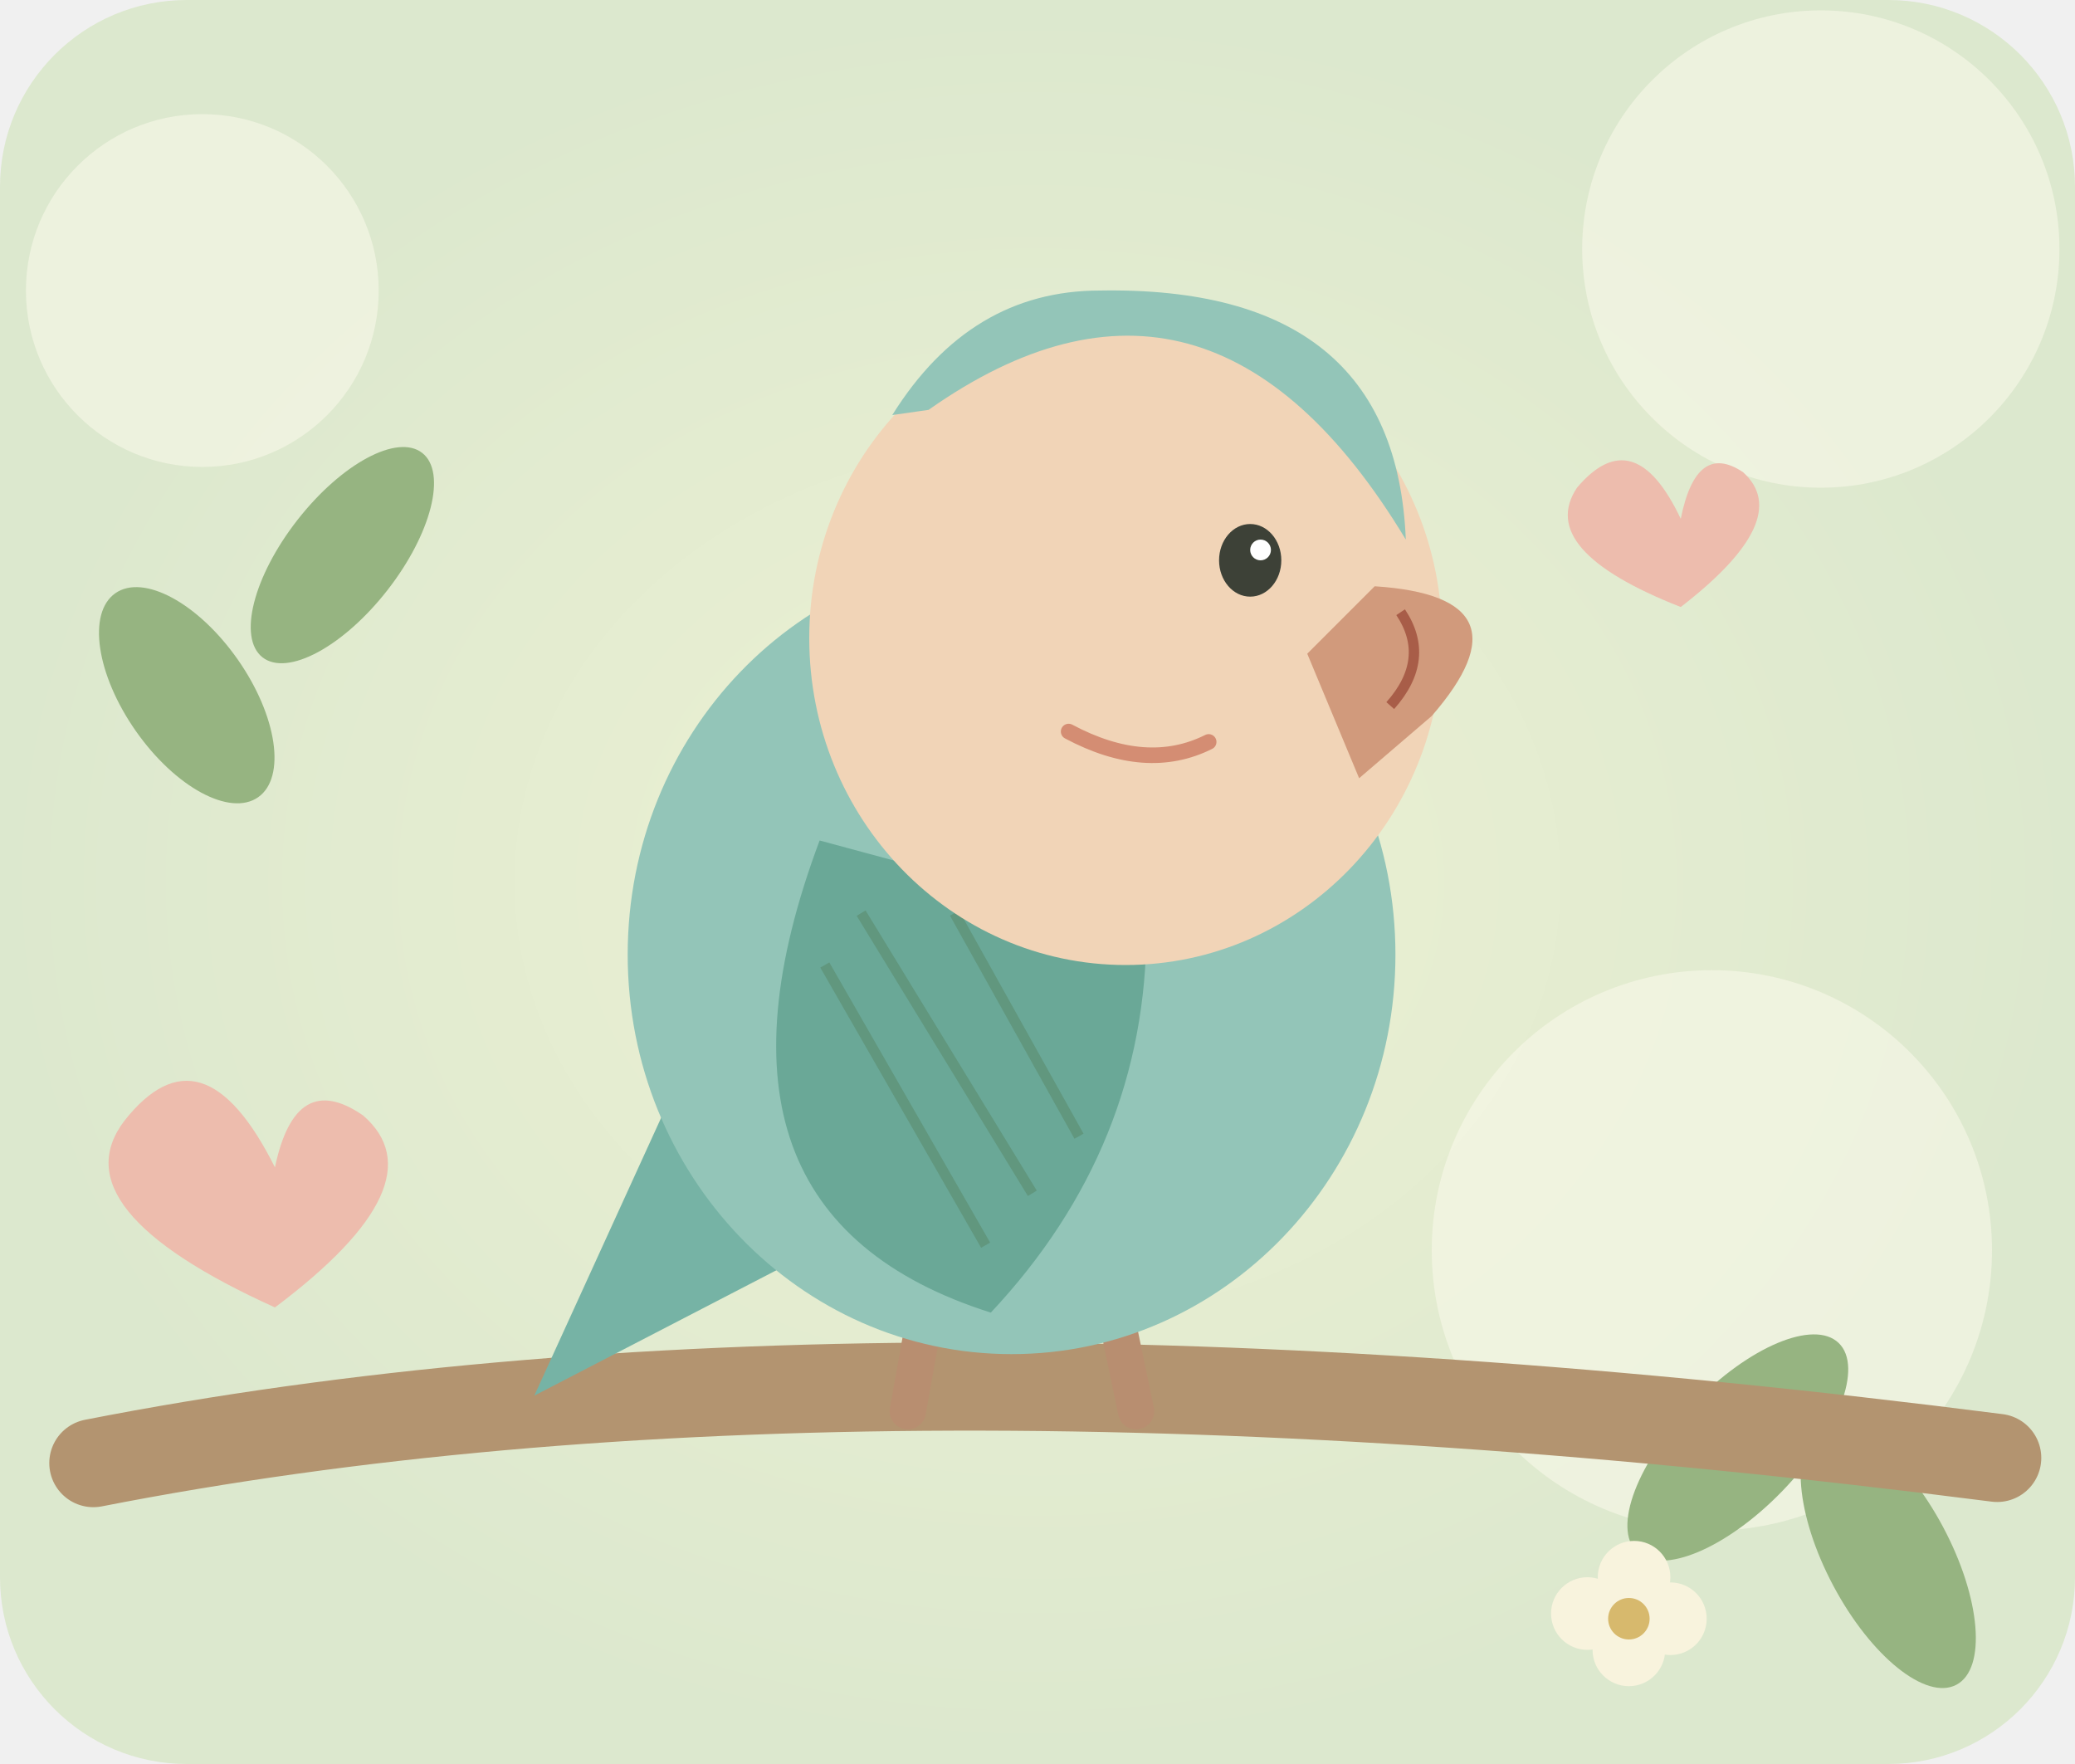
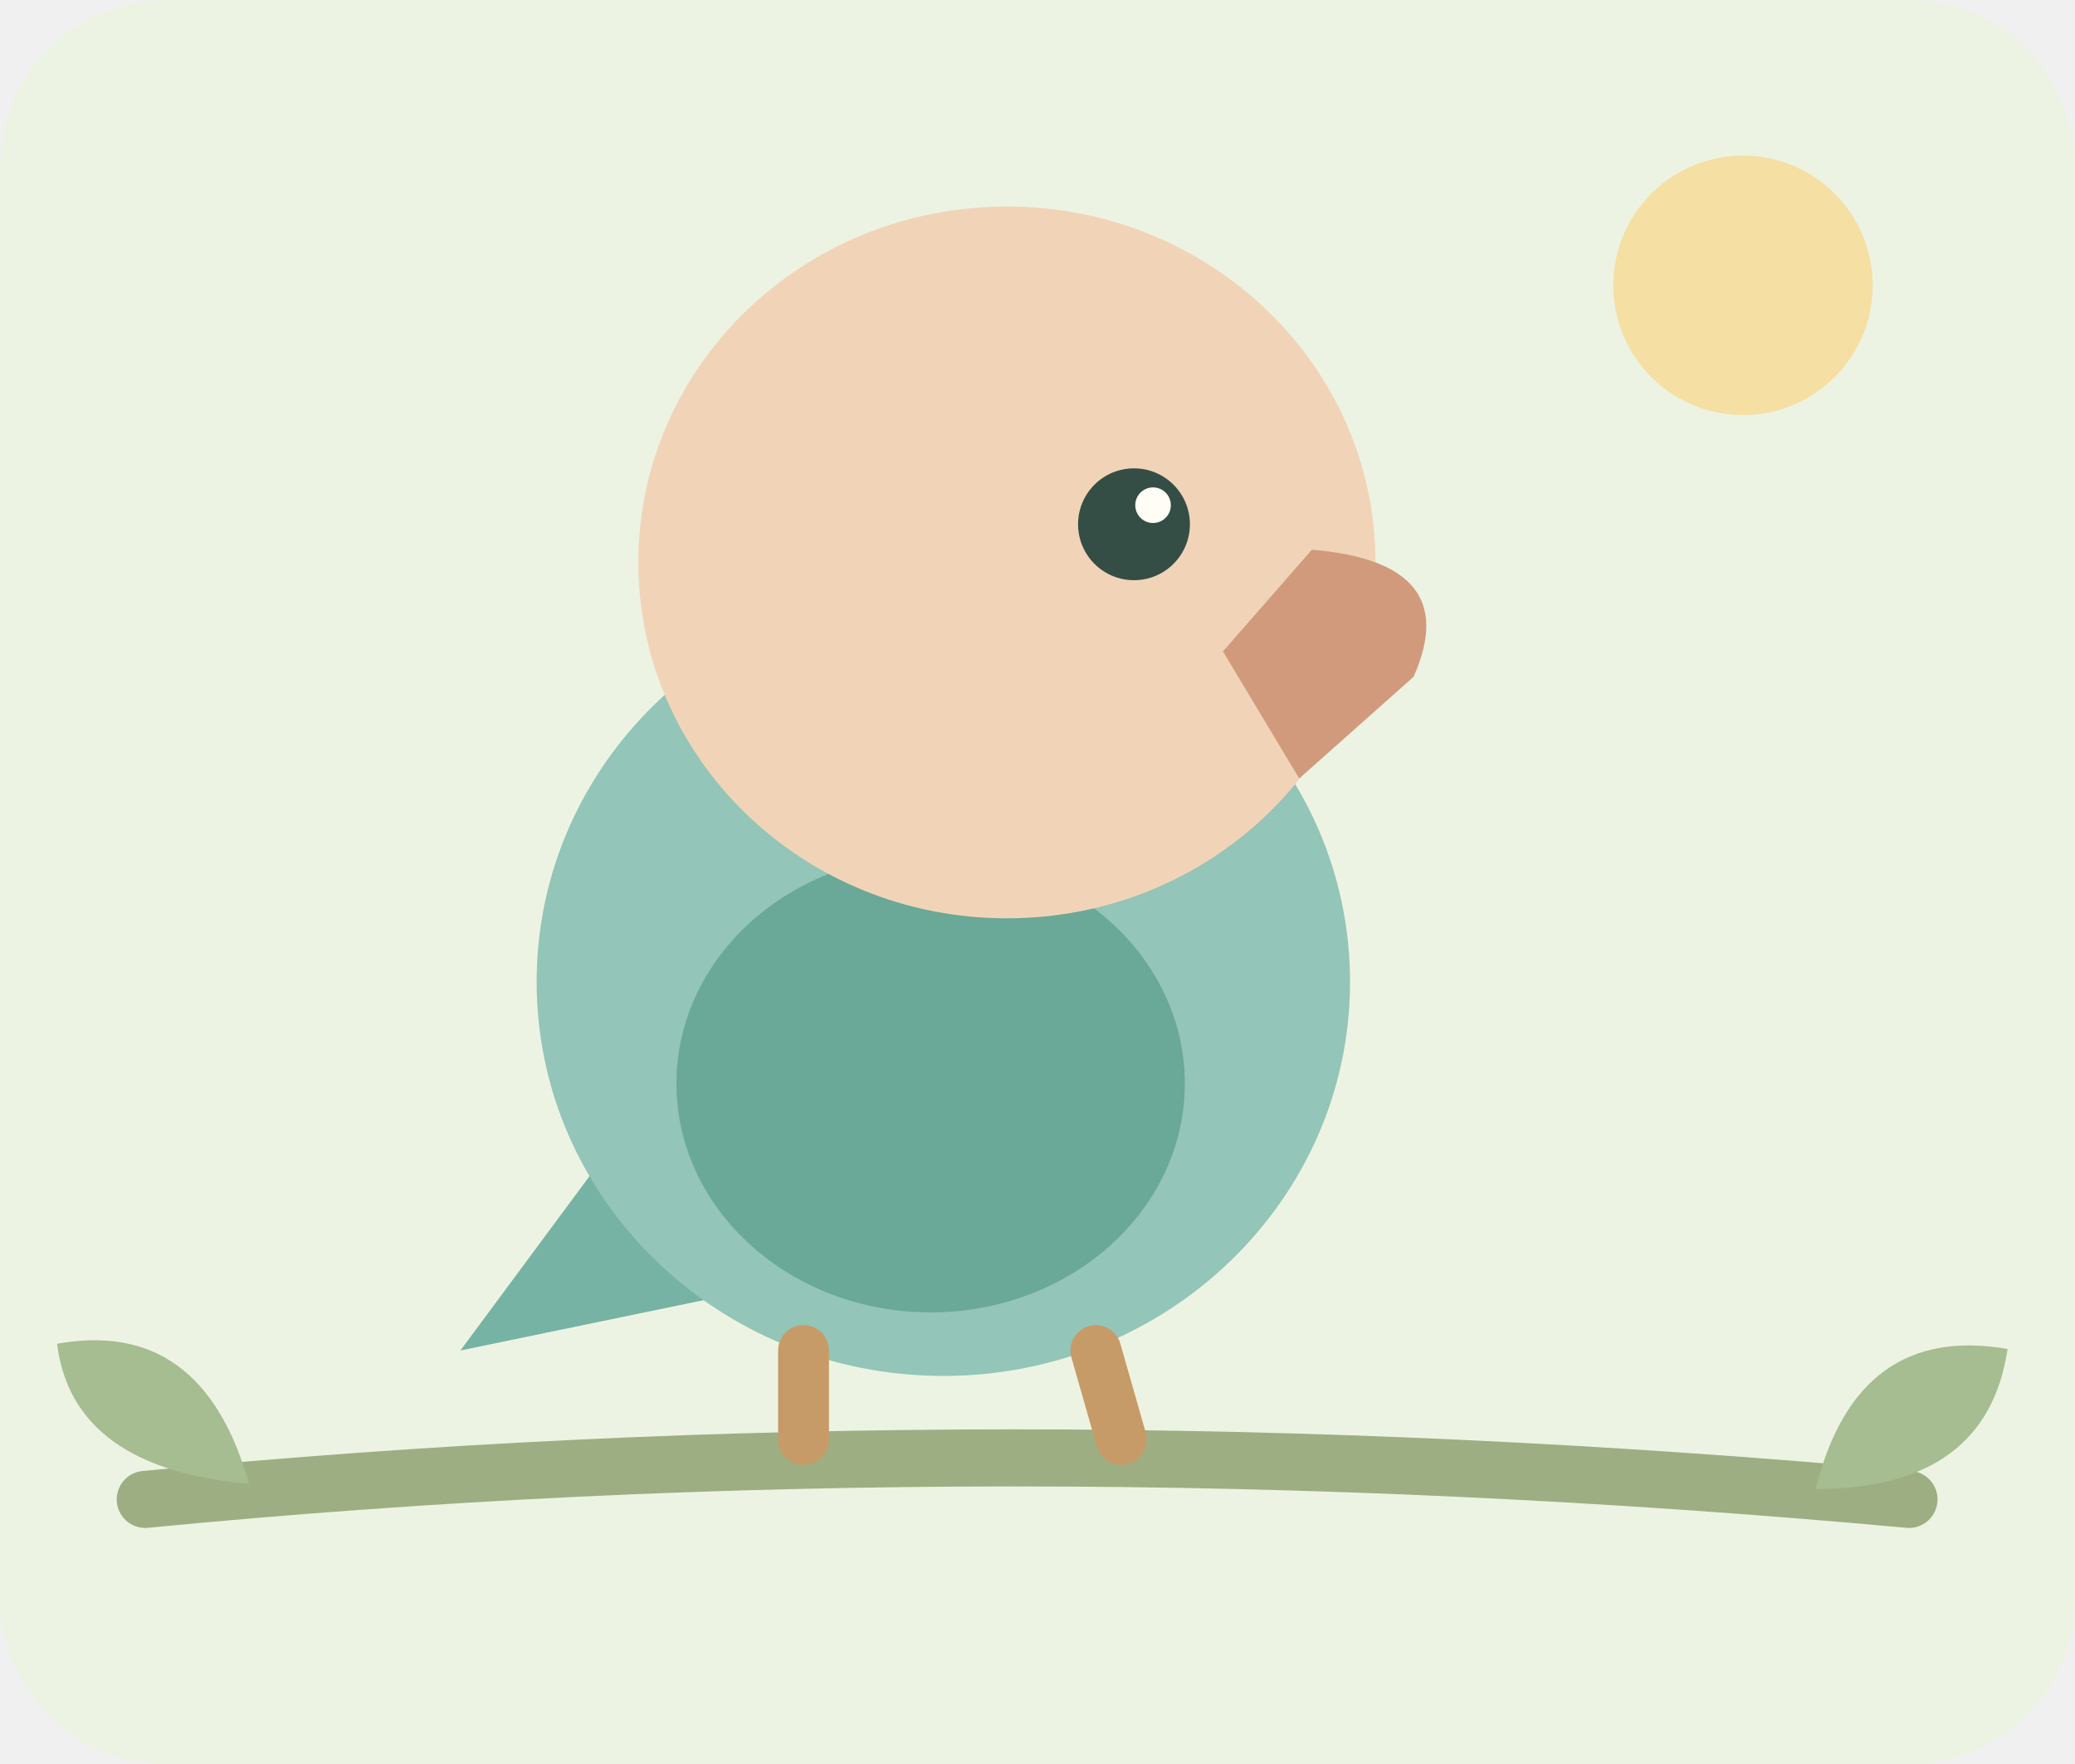
<svg xmlns="http://www.w3.org/2000/svg" viewBox="0 0 400 340">
-   <defs>
-     <radialGradient id="bg">
-       <stop stop-color="#edf1d3" />
-       <stop offset="1" stop-color="#dce8ce" />
-     </radialGradient>
-     <linearGradient id="body" x2=".7" y2="1">
-       <stop stop-color="#93c5b8" />
-       <stop offset="1" stop-color="#93c5b8" />
-     </linearGradient>
-     <linearGradient id="face" y2="1">
-       <stop stop-color="#f1d4b7" />
-       <stop offset="1" stop-color="#f1d4b7" />
-     </linearGradient>
-     <linearGradient id="wing" x2="1" y2="1">
-       <stop stop-color="#6aa897" />
-       <stop offset="1" stop-color="#6aa897" />
-     </linearGradient>
-   </defs>
-   <rect width="400" height="340" rx="36" fill="url(#bg)" />
-   <g opacity=".6" fill="#f9f8e9">
-     <circle cx="39" cy="56" r="34" />
-     <circle cx="351" cy="48" r="46" />
-     <circle cx="330" cy="241" r="54" />
+   <rect width="400" height="340" rx="32" fill="#edf3e2" />
+   <circle cx="336" cy="55" r="25" fill="#f5dfa3" />
+   <path d="M28 289q165-16 340 0" fill="none" stroke="#9eae83" stroke-width="11" stroke-linecap="round" stroke-linejoin="round" />
+   <path d="M48 286q-34-3-37-27 28-5 37 27M350 287q8-32 37-27-4 27-37 27" fill="#a6bc91" />
+   <g transform="translate(52 30) scale(2.45)">
+     <path d="M35 67 15 94 44 88Z" fill="#76b3a5" />
+     <ellipse cx="53" cy="65" rx="32" ry="31" fill="#93c5b8" />
+     <ellipse cx="52" cy="73" rx="20" ry="18" fill="#6aa897" />
+     <path d="M42 94v7m23-7 2 7" fill="none" stroke="#c79b67" stroke-width="4" stroke-linecap="round" stroke-linejoin="round" />
+     <ellipse cx="58" cy="32" rx="29" ry="28" fill="#f1d4b7" />
+     <circle cx="68" cy="29" r="4.4" fill="#344e46" />
+     <circle cx="69.5" cy="27.5" r="1.4" fill="#fffdf5" />
+     <path d="M82 31q12 1 8 10l-9 8-6-10Z" fill="#d19a7c" />
  </g>
-   <g fill="#96b481">
-     <ellipse cx="36" cy="134" rx="12" ry="24" transform="rotate(-35 36 134)" />
-     <ellipse cx="66" cy="107" rx="11" ry="25" transform="rotate(38 66 107)" />
-     <ellipse cx="335" cy="279" rx="12" ry="28" transform="rotate(44 335 279)" />
-     <ellipse cx="364" cy="300" rx="12" ry="28" transform="rotate(-28 364 300)" />
-   </g>
-   <path d="M18 282Q166 253 385 281" fill="none" stroke="#b39470" stroke-width="17" stroke-linecap="round" />
-   <path d="M180 244l-5 28m39-24 5 24" stroke="#b88e70" stroke-width="7" stroke-linecap="round" />
-   <path d="M145 177 103 269 159 240" fill="#76b3a5" />
-   <ellipse cx="195" cy="184" rx="74" ry="77" fill="url(#body)" />
-   <path d="M158 162q-27 72 33 91 30-32 30-74" fill="url(#wing)" />
-   <g fill="none" stroke="#527c58" stroke-width="2" opacity=".4">
-     <path d="m159 186 31 54m-24-64 33 54m-15-54 24 43" />
-   </g>
-   <ellipse cx="217" cy="123" rx="61" ry="63" fill="url(#face)" />
-   <path d="M179 79q54-38 92 25-2-49-59-48-25 0-40 24" fill="#93c5b8" />
-   <path d="M265 113q31 2 11 25l-14 12-10-24Z" fill="#d19a7c" />
-   <path d="M270 118q6 9-2 18" fill="none" stroke="#a85d48" stroke-width="2" />
-   <ellipse cx="241" cy="108" rx="6" ry="7" fill="#3d4137" />
-   <circle cx="243" cy="106" r="2" fill="#fff" />
-   <path d="M206 141q15 8 27 2" fill="none" stroke="#d48d73" stroke-width="3" stroke-linecap="round" />
-   <g fill="#edbcad">
-     <path d="M53 225q-14-28-29-9-13 17 29 36 32-24 17-37-13-9-17 10" />
-     <path d="M324 100q-9-19-20-6-8 12 20 23 22-17 12-26-9-6-12 9" />
-   </g>
-   <g fill="#f8f3dd">
-     <circle cx="315" cy="304" r="7" />
-     <circle cx="306" cy="311" r="7" />
-     <circle cx="314" cy="318" r="7" />
-     <circle cx="322" cy="312" r="7" />
-   </g>
-   <circle cx="314" cy="312" r="4" fill="#d7b96d" />
</svg>
